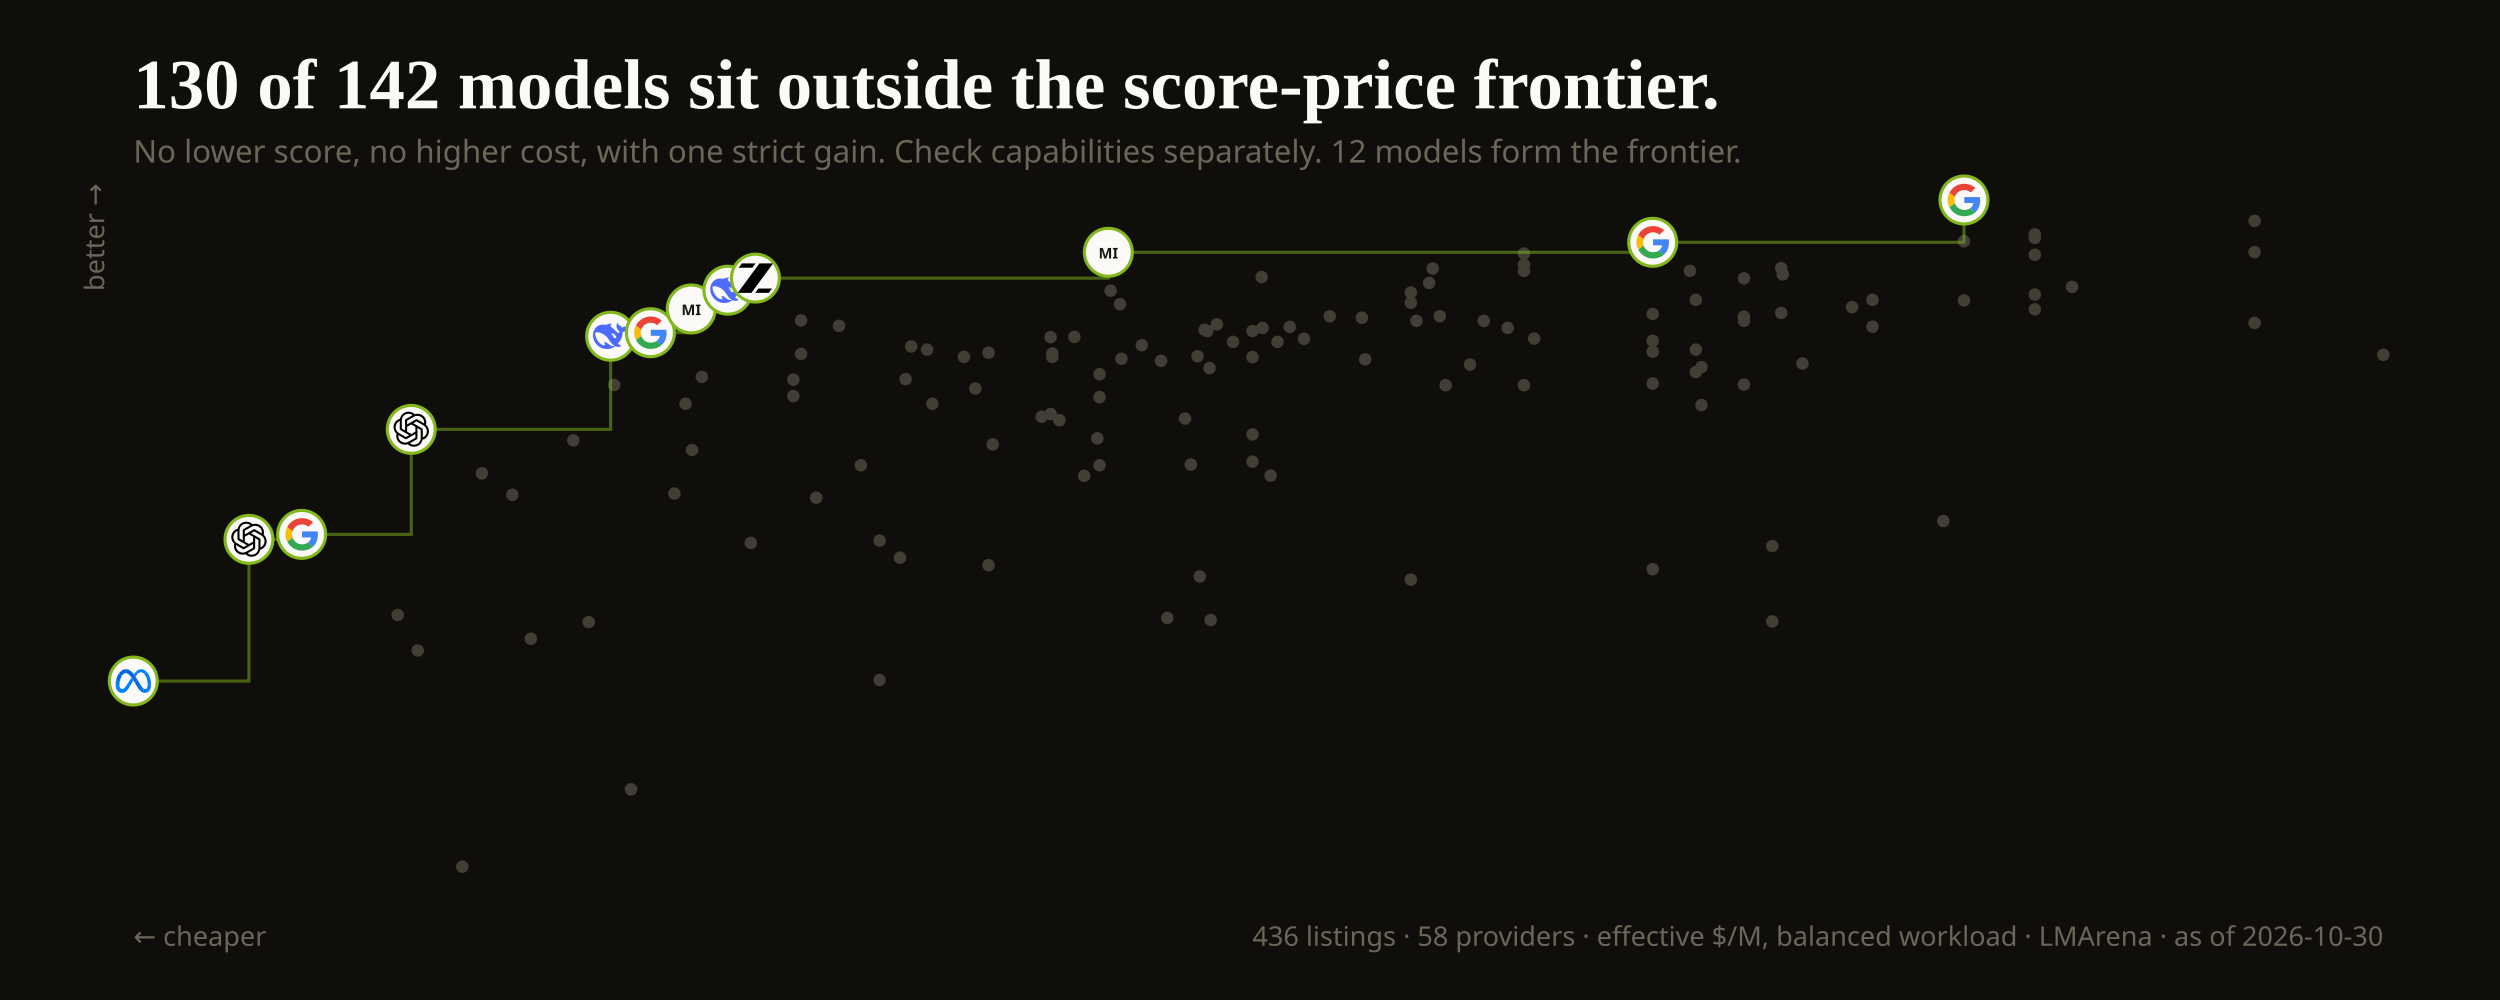
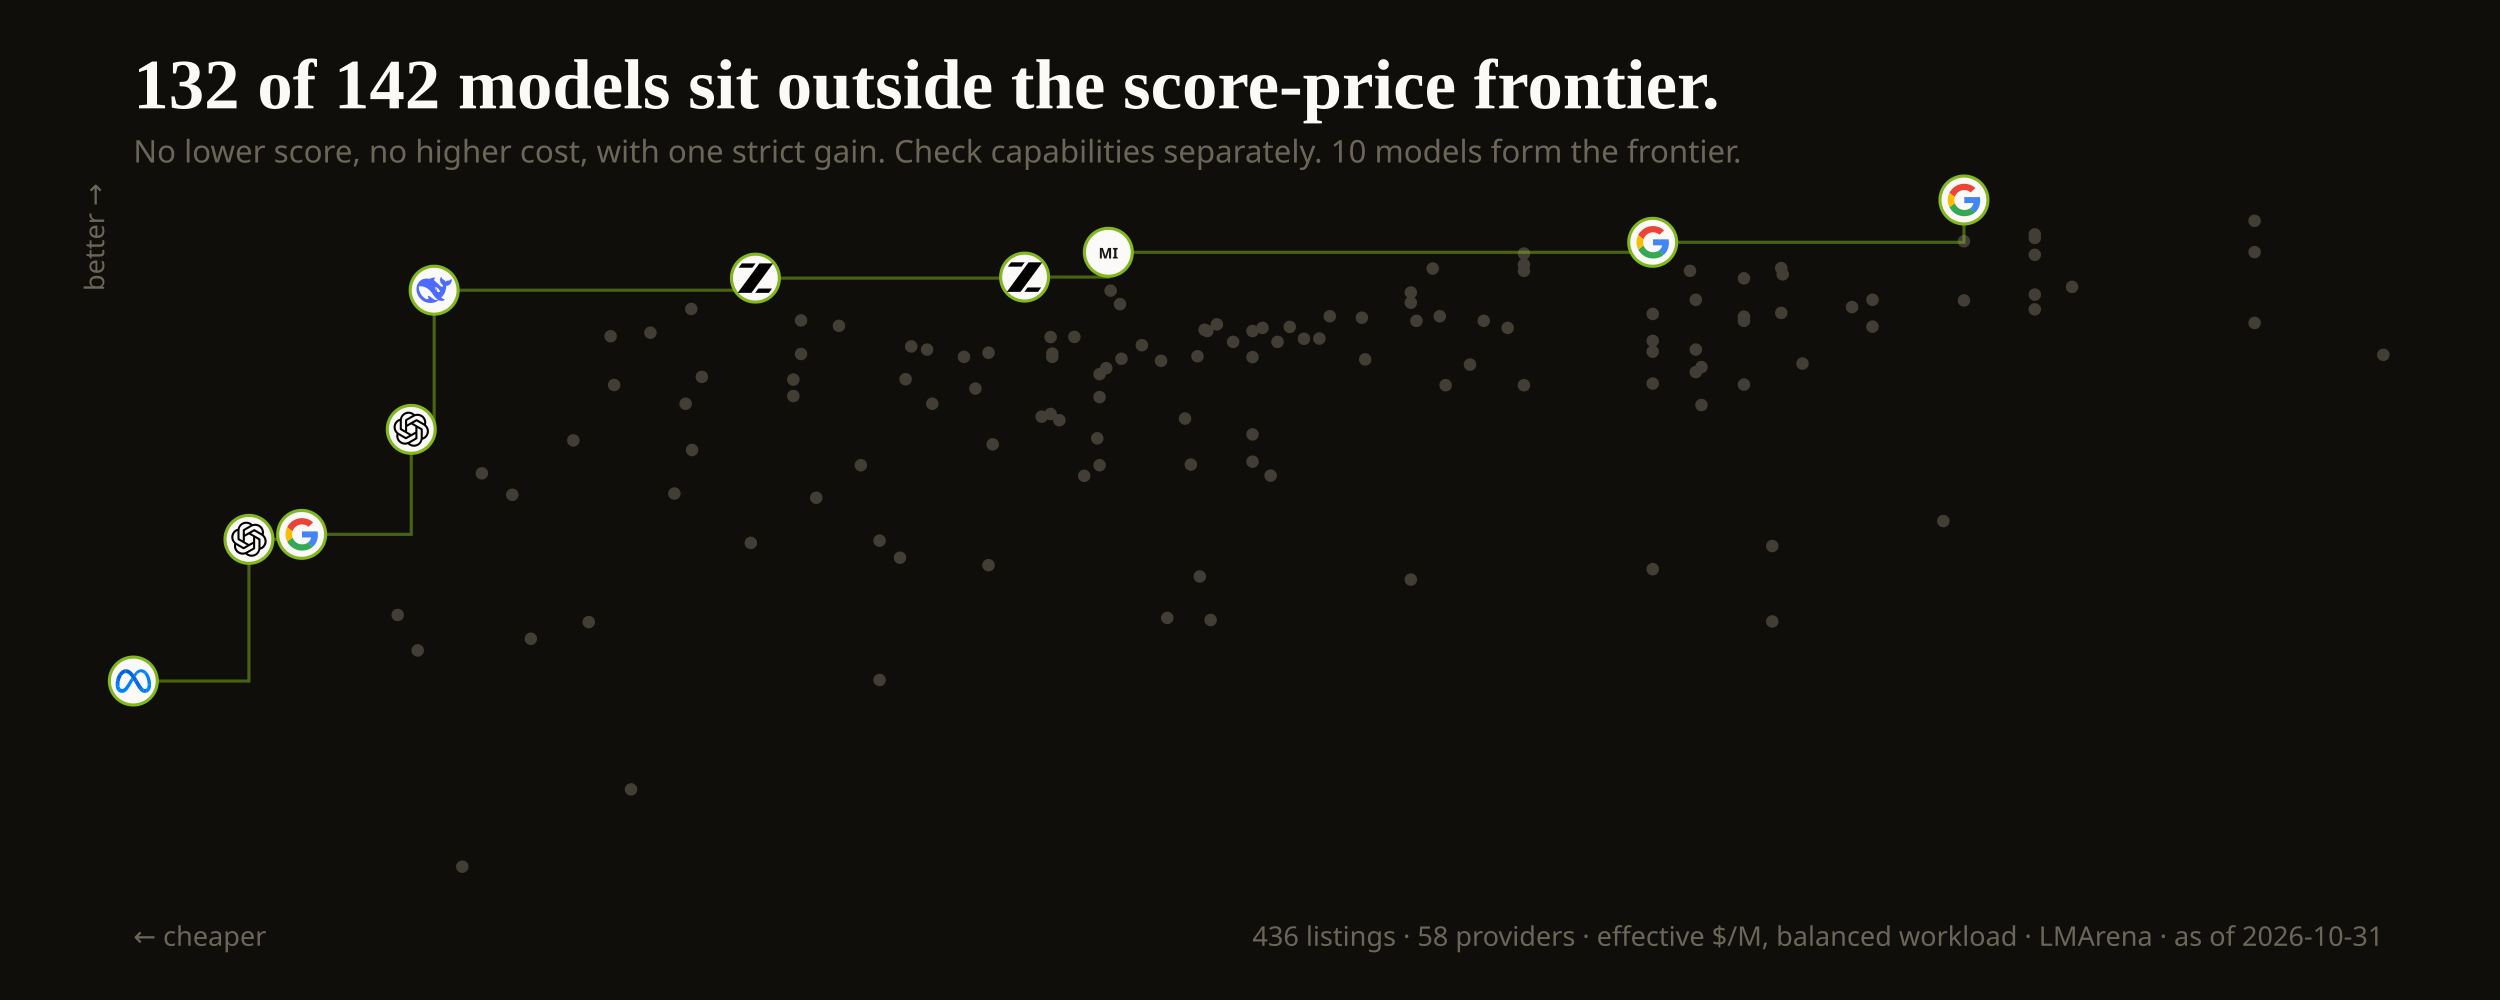
- <svg xmlns="http://www.w3.org/2000/svg" viewBox="0 0 1200 480" width="1200" height="480" role="img" aria-label="130 of 142 rated, priced models are off the score-price frontier. 12 are on it. Capability requirements are separate.">
+ <svg xmlns="http://www.w3.org/2000/svg" viewBox="0 0 1200 480" width="1200" height="480" role="img" aria-label="132 of 142 rated, priced models are off the score-price frontier. 10 are on it. Capability requirements are separate.">
  <rect width="1200" height="480" fill="#0F0E0B" />
-   <text x="64" y="52" fill="#FBFAF8" font-family="Georgia, 'Times New Roman', serif" font-size="34" font-weight="600">130 of 142 models sit outside the score-price frontier.</text>
-   <text x="64" y="78" fill="#6C6659" font-family="system-ui, sans-serif" font-size="15">No lower score, no higher cost, with one strict gain. Check capabilities separately. 12 models form the frontier.</text>
-   <path d="M548.1 165.7m-3 0a3 3 0 1 0 6 0a3 3 0 1 0 -6 0M942.7 115.8m-3 0a3 3 0 1 0 6 0a3 3 0 1 0 -6 0M679.9 154.0m-3 0a3 3 0 1 0 6 0a3 3 0 1 0 -6 0M380.8 182.2m-3 0a3 3 0 1 0 6 0a3 3 0 1 0 -6 0M736.4 162.5m-3 0a3 3 0 1 0 6 0a3 3 0 1 0 -6 0M837.1 152.0m-3 0a3 3 0 1 0 6 0a3 3 0 1 0 -6 0M837.1 133.6m-3 0a3 3 0 1 0 6 0a3 3 0 1 0 -6 0M380.8 190.1m-3 0a3 3 0 1 0 6 0a3 3 0 1 0 -6 0M837.1 184.6m-3 0a3 3 0 1 0 6 0a3 3 0 1 0 -6 0M942.7 104.6m-3 0a3 3 0 1 0 6 0a3 3 0 1 0 -6 0M793.3 184.1m-3 0a3 3 0 1 0 6 0a3 3 0 1 0 -6 0M1082.2 155.0m-3 0a3 3 0 1 0 6 0a3 3 0 1 0 -6 0M731.5 121.7m-3 0a3 3 0 1 0 6 0a3 3 0 1 0 -6 0M1082.2 106.0m-3 0a3 3 0 1 0 6 0a3 3 0 1 0 -6 0M245.9 237.5m-3 0a3 3 0 1 0 6 0a3 3 0 1 0 -6 0M605.6 133.0m-3 0a3 3 0 1 0 6 0a3 3 0 1 0 -6 0M619.1 156.9m-3 0a3 3 0 1 0 6 0a3 3 0 1 0 -6 0M793.3 122.7m-3 0a3 3 0 1 0 6 0a3 3 0 1 0 -6 0M793.3 163.6m-3 0a3 3 0 1 0 6 0a3 3 0 1 0 -6 0M527.8 190.6m-3 0a3 3 0 1 0 6 0a3 3 0 1 0 -6 0M731.5 127.0m-3 0a3 3 0 1 0 6 0a3 3 0 1 0 -6 0M557.3 173.2m-3 0a3 3 0 1 0 6 0a3 3 0 1 0 -6 0M976.7 112.5m-3 0a3 3 0 1 0 6 0a3 3 0 1 0 -6 0M687.7 128.9m-3 0a3 3 0 1 0 6 0a3 3 0 1 0 -6 0M601.2 158.9m-3 0a3 3 0 1 0 6 0a3 3 0 1 0 -6 0M712.2 154.0m-3 0a3 3 0 1 0 6 0a3 3 0 1 0 -6 0M855.7 131.7m-3 0a3 3 0 1 0 6 0a3 3 0 1 0 -6 0M731.5 130.0m-3 0a3 3 0 1 0 6 0a3 3 0 1 0 -6 0M504.3 161.8m-3 0a3 3 0 1 0 6 0a3 3 0 1 0 -6 0M855.0 150.2m-3 0a3 3 0 1 0 6 0a3 3 0 1 0 -6 0M942.7 144.2m-3 0a3 3 0 1 0 6 0a3 3 0 1 0 -6 0M793.3 150.7m-3 0a3 3 0 1 0 6 0a3 3 0 1 0 -6 0M402.7 156.4m-3 0a3 3 0 1 0 6 0a3 3 0 1 0 -6 0M837.1 154.0m-3 0a3 3 0 1 0 6 0a3 3 0 1 0 -6 0M686.0 135.8m-3 0a3 3 0 1 0 6 0a3 3 0 1 0 -6 0M1082.2 121.0m-3 0a3 3 0 1 0 6 0a3 3 0 1 0 -6 0M537.6 146.0m-3 0a3 3 0 1 0 6 0a3 3 0 1 0 -6 0M515.7 161.7m-3 0a3 3 0 1 0 6 0a3 3 0 1 0 -6 0M976.7 141.4m-3 0a3 3 0 1 0 6 0a3 3 0 1 0 -6 0M811.2 130.0m-3 0a3 3 0 1 0 6 0a3 3 0 1 0 -6 0M693.9 184.9m-3 0a3 3 0 1 0 6 0a3 3 0 1 0 -6 0M793.3 168.8m-3 0a3 3 0 1 0 6 0a3 3 0 1 0 -6 0M994.6 137.7m-3 0a3 3 0 1 0 6 0a3 3 0 1 0 -6 0M691.1 151.8m-3 0a3 3 0 1 0 6 0a3 3 0 1 0 -6 0M434.7 182.0m-3 0a3 3 0 1 0 6 0a3 3 0 1 0 -6 0M533.1 139.5m-3 0a3 3 0 1 0 6 0a3 3 0 1 0 -6 0M591.9 164.1m-3 0a3 3 0 1 0 6 0a3 3 0 1 0 -6 0M677.2 145.3m-3 0a3 3 0 1 0 6 0a3 3 0 1 0 -6 0M976.7 122.3m-3 0a3 3 0 1 0 6 0a3 3 0 1 0 -6 0M677.2 140.4m-3 0a3 3 0 1 0 6 0a3 3 0 1 0 -6 0M384.5 153.8m-3 0a3 3 0 1 0 6 0a3 3 0 1 0 -6 0M578.2 158.3m-3 0a3 3 0 1 0 6 0a3 3 0 1 0 -6 0M723.7 157.4m-3 0a3 3 0 1 0 6 0a3 3 0 1 0 -6 0M527.8 179.6m-3 0a3 3 0 1 0 6 0a3 3 0 1 0 -6 0M508.5 201.7m-3 0a3 3 0 1 0 6 0a3 3 0 1 0 -6 0M705.6 175.0m-3 0a3 3 0 1 0 6 0a3 3 0 1 0 -6 0M889.0 147.4m-3 0a3 3 0 1 0 6 0a3 3 0 1 0 -6 0M476.5 213.3m-3 0a3 3 0 1 0 6 0a3 3 0 1 0 -6 0M538.3 172.2m-3 0a3 3 0 1 0 6 0a3 3 0 1 0 -6 0M468.2 186.5m-3 0a3 3 0 1 0 6 0a3 3 0 1 0 -6 0M580.6 176.7m-3 0a3 3 0 1 0 6 0a3 3 0 1 0 -6 0M574.8 171.0m-3 0a3 3 0 1 0 6 0a3 3 0 1 0 -6 0M294.8 184.8m-3 0a3 3 0 1 0 6 0a3 3 0 1 0 -6 0M855.0 128.7m-3 0a3 3 0 1 0 6 0a3 3 0 1 0 -6 0M898.8 143.9m-3 0a3 3 0 1 0 6 0a3 3 0 1 0 -6 0M606.0 157.4m-3 0a3 3 0 1 0 6 0a3 3 0 1 0 -6 0M526.7 210.4m-3 0a3 3 0 1 0 6 0a3 3 0 1 0 -6 0M638.3 151.8m-3 0a3 3 0 1 0 6 0a3 3 0 1 0 -6 0M976.7 114.2m-3 0a3 3 0 1 0 6 0a3 3 0 1 0 -6 0M336.9 180.9m-3 0a3 3 0 1 0 6 0a3 3 0 1 0 -6 0M653.7 152.5m-3 0a3 3 0 1 0 6 0a3 3 0 1 0 -6 0M332.2 216.0m-3 0a3 3 0 1 0 6 0a3 3 0 1 0 -6 0M579.5 158.9m-3 0a3 3 0 1 0 6 0a3 3 0 1 0 -6 0M865.2 174.5m-3 0a3 3 0 1 0 6 0a3 3 0 1 0 -6 0M504.3 198.7m-3 0a3 3 0 1 0 6 0a3 3 0 1 0 -6 0M601.2 208.5m-3 0a3 3 0 1 0 6 0a3 3 0 1 0 -6 0M437.4 166.3m-3 0a3 3 0 1 0 6 0a3 3 0 1 0 -6 0M976.7 148.5m-3 0a3 3 0 1 0 6 0a3 3 0 1 0 -6 0M814.0 167.8m-3 0a3 3 0 1 0 6 0a3 3 0 1 0 -6 0M527.8 223.3m-3 0a3 3 0 1 0 6 0a3 3 0 1 0 -6 0M731.5 184.9m-3 0a3 3 0 1 0 6 0a3 3 0 1 0 -6 0M584.1 155.7m-3 0a3 3 0 1 0 6 0a3 3 0 1 0 -6 0M898.8 156.8m-3 0a3 3 0 1 0 6 0a3 3 0 1 0 -6 0M445.0 167.8m-3 0a3 3 0 1 0 6 0a3 3 0 1 0 -6 0M474.5 169.3m-3 0a3 3 0 1 0 6 0a3 3 0 1 0 -6 0M505.1 171.3m-3 0a3 3 0 1 0 6 0a3 3 0 1 0 -6 0M462.7 171.3m-3 0a3 3 0 1 0 6 0a3 3 0 1 0 -6 0M505.1 169.7m-3 0a3 3 0 1 0 6 0a3 3 0 1 0 -6 0M609.9 228.3m-3 0a3 3 0 1 0 6 0a3 3 0 1 0 -6 0M814.0 178.6m-3 0a3 3 0 1 0 6 0a3 3 0 1 0 -6 0M568.8 200.9m-3 0a3 3 0 1 0 6 0a3 3 0 1 0 -6 0M323.7 236.9m-3 0a3 3 0 1 0 6 0a3 3 0 1 0 -6 0M1144.0 170.3m-3 0a3 3 0 1 0 6 0a3 3 0 1 0 -6 0M329.1 193.8m-3 0a3 3 0 1 0 6 0a3 3 0 1 0 -6 0M625.9 162.6m-3 0a3 3 0 1 0 6 0a3 3 0 1 0 -6 0M447.5 193.8m-3 0a3 3 0 1 0 6 0a3 3 0 1 0 -6 0M655.3 172.5m-3 0a3 3 0 1 0 6 0a3 3 0 1 0 -6 0M384.5 169.9m-3 0a3 3 0 1 0 6 0a3 3 0 1 0 -6 0M601.2 221.6m-3 0a3 3 0 1 0 6 0a3 3 0 1 0 -6 0M601.2 171.4m-3 0a3 3 0 1 0 6 0a3 3 0 1 0 -6 0M814.0 143.9m-3 0a3 3 0 1 0 6 0a3 3 0 1 0 -6 0M613.2 164.1m-3 0a3 3 0 1 0 6 0a3 3 0 1 0 -6 0M391.8 238.9m-3 0a3 3 0 1 0 6 0a3 3 0 1 0 -6 0M413.2 223.3m-3 0a3 3 0 1 0 6 0a3 3 0 1 0 -6 0M816.7 176.2m-3 0a3 3 0 1 0 6 0a3 3 0 1 0 -6 0M816.7 194.4m-3 0a3 3 0 1 0 6 0a3 3 0 1 0 -6 0M571.6 223.0m-3 0a3 3 0 1 0 6 0a3 3 0 1 0 -6 0M360.4 260.6m-3 0a3 3 0 1 0 6 0a3 3 0 1 0 -6 0M500.0 200.0m-3 0a3 3 0 1 0 6 0a3 3 0 1 0 -6 0M231.3 227.2m-3 0a3 3 0 1 0 6 0a3 3 0 1 0 -6 0M275.2 211.4m-3 0a3 3 0 1 0 6 0a3 3 0 1 0 -6 0M190.9 295.2m-3 0a3 3 0 1 0 6 0a3 3 0 1 0 -6 0M254.8 306.6m-3 0a3 3 0 1 0 6 0a3 3 0 1 0 -6 0M520.4 228.4m-3 0a3 3 0 1 0 6 0a3 3 0 1 0 -6 0M432.0 267.7m-3 0a3 3 0 1 0 6 0a3 3 0 1 0 -6 0M282.6 298.6m-3 0a3 3 0 1 0 6 0a3 3 0 1 0 -6 0M200.5 312.2m-3 0a3 3 0 1 0 6 0a3 3 0 1 0 -6 0M677.2 278.2m-3 0a3 3 0 1 0 6 0a3 3 0 1 0 -6 0M793.3 273.2m-3 0a3 3 0 1 0 6 0a3 3 0 1 0 -6 0M581.1 297.6m-3 0a3 3 0 1 0 6 0a3 3 0 1 0 -6 0M221.9 416.0m-3 0a3 3 0 1 0 6 0a3 3 0 1 0 -6 0M302.9 378.9m-3 0a3 3 0 1 0 6 0a3 3 0 1 0 -6 0M474.5 271.3m-3 0a3 3 0 1 0 6 0a3 3 0 1 0 -6 0M422.2 326.4m-3 0a3 3 0 1 0 6 0a3 3 0 1 0 -6 0M850.7 298.3m-3 0a3 3 0 1 0 6 0a3 3 0 1 0 -6 0M850.7 262.1m-3 0a3 3 0 1 0 6 0a3 3 0 1 0 -6 0M575.9 276.7m-3 0a3 3 0 1 0 6 0a3 3 0 1 0 -6 0M422.2 259.5m-3 0a3 3 0 1 0 6 0a3 3 0 1 0 -6 0M560.3 296.6m-3 0a3 3 0 1 0 6 0a3 3 0 1 0 -6 0M932.8 250.1m-3 0a3 3 0 1 0 6 0a3 3 0 1 0 -6 0" fill="#6C6659" fill-opacity="0.55" />
-   <path d="M64.0 326.9L119.5 326.9L119.5 258.9L144.8 258.9L144.8 256.5L197.4 256.5L197.4 206.1L293.1 206.1L293.1 161.4L312.2 161.4L312.2 159.7L331.8 159.7L331.8 148.3L349.4 148.3L349.4 139.3L362.6 139.3L362.6 133.5L532.0 133.5L532.0 121.1L793.3 121.1L793.3 116.3L942.7 116.3L942.7 96.0" fill="none" stroke="#83B81D" stroke-width="1.5" stroke-opacity="0.5" />
+   <text x="64" y="52" fill="#FBFAF8" font-family="Georgia, 'Times New Roman', serif" font-size="34" font-weight="600">132 of 142 models sit outside the score-price frontier.</text>
+   <text x="64" y="78" fill="#6C6659" font-family="system-ui, sans-serif" font-size="15">No lower score, no higher cost, with one strict gain. Check capabilities separately. 10 models form the frontier.</text>
+   <path d="M548.1 165.7m-3 0a3 3 0 1 0 6 0a3 3 0 1 0 -6 0M942.7 115.8m-3 0a3 3 0 1 0 6 0a3 3 0 1 0 -6 0M679.9 154.0m-3 0a3 3 0 1 0 6 0a3 3 0 1 0 -6 0M380.8 182.2m-3 0a3 3 0 1 0 6 0a3 3 0 1 0 -6 0M633.3 162.5m-3 0a3 3 0 1 0 6 0a3 3 0 1 0 -6 0M837.1 152.0m-3 0a3 3 0 1 0 6 0a3 3 0 1 0 -6 0M837.1 133.6m-3 0a3 3 0 1 0 6 0a3 3 0 1 0 -6 0M380.8 190.1m-3 0a3 3 0 1 0 6 0a3 3 0 1 0 -6 0M837.1 184.6m-3 0a3 3 0 1 0 6 0a3 3 0 1 0 -6 0M942.7 104.6m-3 0a3 3 0 1 0 6 0a3 3 0 1 0 -6 0M331.8 148.3m-3 0a3 3 0 1 0 6 0a3 3 0 1 0 -6 0M793.3 184.1m-3 0a3 3 0 1 0 6 0a3 3 0 1 0 -6 0M1082.2 155.0m-3 0a3 3 0 1 0 6 0a3 3 0 1 0 -6 0M731.5 121.7m-3 0a3 3 0 1 0 6 0a3 3 0 1 0 -6 0M1082.2 106.0m-3 0a3 3 0 1 0 6 0a3 3 0 1 0 -6 0M245.9 237.5m-3 0a3 3 0 1 0 6 0a3 3 0 1 0 -6 0M619.1 156.9m-3 0a3 3 0 1 0 6 0a3 3 0 1 0 -6 0M793.3 122.7m-3 0a3 3 0 1 0 6 0a3 3 0 1 0 -6 0M793.3 163.6m-3 0a3 3 0 1 0 6 0a3 3 0 1 0 -6 0M527.8 190.6m-3 0a3 3 0 1 0 6 0a3 3 0 1 0 -6 0M731.5 127.0m-3 0a3 3 0 1 0 6 0a3 3 0 1 0 -6 0M557.3 173.2m-3 0a3 3 0 1 0 6 0a3 3 0 1 0 -6 0M976.7 112.5m-3 0a3 3 0 1 0 6 0a3 3 0 1 0 -6 0M687.7 128.9m-3 0a3 3 0 1 0 6 0a3 3 0 1 0 -6 0M601.2 158.9m-3 0a3 3 0 1 0 6 0a3 3 0 1 0 -6 0M712.2 154.0m-3 0a3 3 0 1 0 6 0a3 3 0 1 0 -6 0M855.7 131.7m-3 0a3 3 0 1 0 6 0a3 3 0 1 0 -6 0M731.5 130.0m-3 0a3 3 0 1 0 6 0a3 3 0 1 0 -6 0M504.3 161.8m-3 0a3 3 0 1 0 6 0a3 3 0 1 0 -6 0M855.0 150.2m-3 0a3 3 0 1 0 6 0a3 3 0 1 0 -6 0M942.7 144.2m-3 0a3 3 0 1 0 6 0a3 3 0 1 0 -6 0M793.3 150.7m-3 0a3 3 0 1 0 6 0a3 3 0 1 0 -6 0M402.7 156.4m-3 0a3 3 0 1 0 6 0a3 3 0 1 0 -6 0M837.1 154.0m-3 0a3 3 0 1 0 6 0a3 3 0 1 0 -6 0M491.8 135.8m-3 0a3 3 0 1 0 6 0a3 3 0 1 0 -6 0M1082.2 121.0m-3 0a3 3 0 1 0 6 0a3 3 0 1 0 -6 0M537.6 146.0m-3 0a3 3 0 1 0 6 0a3 3 0 1 0 -6 0M515.7 161.7m-3 0a3 3 0 1 0 6 0a3 3 0 1 0 -6 0M976.7 141.4m-3 0a3 3 0 1 0 6 0a3 3 0 1 0 -6 0M811.2 130.0m-3 0a3 3 0 1 0 6 0a3 3 0 1 0 -6 0M693.9 184.9m-3 0a3 3 0 1 0 6 0a3 3 0 1 0 -6 0M793.3 168.8m-3 0a3 3 0 1 0 6 0a3 3 0 1 0 -6 0M994.6 137.7m-3 0a3 3 0 1 0 6 0a3 3 0 1 0 -6 0M691.1 151.8m-3 0a3 3 0 1 0 6 0a3 3 0 1 0 -6 0M293.1 161.4m-3 0a3 3 0 1 0 6 0a3 3 0 1 0 -6 0M434.7 182.0m-3 0a3 3 0 1 0 6 0a3 3 0 1 0 -6 0M533.1 139.5m-3 0a3 3 0 1 0 6 0a3 3 0 1 0 -6 0M591.9 164.1m-3 0a3 3 0 1 0 6 0a3 3 0 1 0 -6 0M677.2 145.3m-3 0a3 3 0 1 0 6 0a3 3 0 1 0 -6 0M976.7 122.3m-3 0a3 3 0 1 0 6 0a3 3 0 1 0 -6 0M677.2 140.4m-3 0a3 3 0 1 0 6 0a3 3 0 1 0 -6 0M312.2 159.7m-3 0a3 3 0 1 0 6 0a3 3 0 1 0 -6 0M384.5 153.8m-3 0a3 3 0 1 0 6 0a3 3 0 1 0 -6 0M578.2 158.3m-3 0a3 3 0 1 0 6 0a3 3 0 1 0 -6 0M723.7 157.4m-3 0a3 3 0 1 0 6 0a3 3 0 1 0 -6 0M527.8 179.6m-3 0a3 3 0 1 0 6 0a3 3 0 1 0 -6 0M508.5 201.7m-3 0a3 3 0 1 0 6 0a3 3 0 1 0 -6 0M705.6 175.0m-3 0a3 3 0 1 0 6 0a3 3 0 1 0 -6 0M889.0 147.4m-3 0a3 3 0 1 0 6 0a3 3 0 1 0 -6 0M476.5 213.3m-3 0a3 3 0 1 0 6 0a3 3 0 1 0 -6 0M538.3 172.2m-3 0a3 3 0 1 0 6 0a3 3 0 1 0 -6 0M468.2 186.5m-3 0a3 3 0 1 0 6 0a3 3 0 1 0 -6 0M531.0 176.7m-3 0a3 3 0 1 0 6 0a3 3 0 1 0 -6 0M574.8 171.0m-3 0a3 3 0 1 0 6 0a3 3 0 1 0 -6 0M294.8 184.8m-3 0a3 3 0 1 0 6 0a3 3 0 1 0 -6 0M855.0 128.7m-3 0a3 3 0 1 0 6 0a3 3 0 1 0 -6 0M898.8 143.9m-3 0a3 3 0 1 0 6 0a3 3 0 1 0 -6 0M606.0 157.4m-3 0a3 3 0 1 0 6 0a3 3 0 1 0 -6 0M526.7 210.4m-3 0a3 3 0 1 0 6 0a3 3 0 1 0 -6 0M638.3 151.8m-3 0a3 3 0 1 0 6 0a3 3 0 1 0 -6 0M976.7 114.2m-3 0a3 3 0 1 0 6 0a3 3 0 1 0 -6 0M336.9 180.9m-3 0a3 3 0 1 0 6 0a3 3 0 1 0 -6 0M653.7 152.5m-3 0a3 3 0 1 0 6 0a3 3 0 1 0 -6 0M332.2 216.0m-3 0a3 3 0 1 0 6 0a3 3 0 1 0 -6 0M579.5 158.9m-3 0a3 3 0 1 0 6 0a3 3 0 1 0 -6 0M865.2 174.5m-3 0a3 3 0 1 0 6 0a3 3 0 1 0 -6 0M504.3 198.7m-3 0a3 3 0 1 0 6 0a3 3 0 1 0 -6 0M601.2 208.5m-3 0a3 3 0 1 0 6 0a3 3 0 1 0 -6 0M437.4 166.3m-3 0a3 3 0 1 0 6 0a3 3 0 1 0 -6 0M976.7 148.5m-3 0a3 3 0 1 0 6 0a3 3 0 1 0 -6 0M814.0 167.8m-3 0a3 3 0 1 0 6 0a3 3 0 1 0 -6 0M527.8 223.3m-3 0a3 3 0 1 0 6 0a3 3 0 1 0 -6 0M731.5 184.9m-3 0a3 3 0 1 0 6 0a3 3 0 1 0 -6 0M584.1 155.7m-3 0a3 3 0 1 0 6 0a3 3 0 1 0 -6 0M898.8 156.8m-3 0a3 3 0 1 0 6 0a3 3 0 1 0 -6 0M445.0 167.8m-3 0a3 3 0 1 0 6 0a3 3 0 1 0 -6 0M474.5 169.3m-3 0a3 3 0 1 0 6 0a3 3 0 1 0 -6 0M505.1 171.3m-3 0a3 3 0 1 0 6 0a3 3 0 1 0 -6 0M462.7 171.3m-3 0a3 3 0 1 0 6 0a3 3 0 1 0 -6 0M505.1 169.7m-3 0a3 3 0 1 0 6 0a3 3 0 1 0 -6 0M609.9 228.3m-3 0a3 3 0 1 0 6 0a3 3 0 1 0 -6 0M814.0 178.6m-3 0a3 3 0 1 0 6 0a3 3 0 1 0 -6 0M568.8 200.9m-3 0a3 3 0 1 0 6 0a3 3 0 1 0 -6 0M323.7 236.9m-3 0a3 3 0 1 0 6 0a3 3 0 1 0 -6 0M1144.0 170.3m-3 0a3 3 0 1 0 6 0a3 3 0 1 0 -6 0M329.1 193.8m-3 0a3 3 0 1 0 6 0a3 3 0 1 0 -6 0M625.9 162.6m-3 0a3 3 0 1 0 6 0a3 3 0 1 0 -6 0M447.5 193.8m-3 0a3 3 0 1 0 6 0a3 3 0 1 0 -6 0M655.3 172.5m-3 0a3 3 0 1 0 6 0a3 3 0 1 0 -6 0M384.5 169.9m-3 0a3 3 0 1 0 6 0a3 3 0 1 0 -6 0M601.2 221.6m-3 0a3 3 0 1 0 6 0a3 3 0 1 0 -6 0M601.2 171.4m-3 0a3 3 0 1 0 6 0a3 3 0 1 0 -6 0M814.0 143.9m-3 0a3 3 0 1 0 6 0a3 3 0 1 0 -6 0M613.2 164.1m-3 0a3 3 0 1 0 6 0a3 3 0 1 0 -6 0M391.8 238.9m-3 0a3 3 0 1 0 6 0a3 3 0 1 0 -6 0M413.2 223.3m-3 0a3 3 0 1 0 6 0a3 3 0 1 0 -6 0M816.7 176.2m-3 0a3 3 0 1 0 6 0a3 3 0 1 0 -6 0M816.7 194.4m-3 0a3 3 0 1 0 6 0a3 3 0 1 0 -6 0M571.6 223.0m-3 0a3 3 0 1 0 6 0a3 3 0 1 0 -6 0M360.4 260.6m-3 0a3 3 0 1 0 6 0a3 3 0 1 0 -6 0M500.0 200.0m-3 0a3 3 0 1 0 6 0a3 3 0 1 0 -6 0M231.3 227.2m-3 0a3 3 0 1 0 6 0a3 3 0 1 0 -6 0M275.2 211.4m-3 0a3 3 0 1 0 6 0a3 3 0 1 0 -6 0M190.9 295.2m-3 0a3 3 0 1 0 6 0a3 3 0 1 0 -6 0M254.8 306.6m-3 0a3 3 0 1 0 6 0a3 3 0 1 0 -6 0M520.4 228.4m-3 0a3 3 0 1 0 6 0a3 3 0 1 0 -6 0M432.0 267.7m-3 0a3 3 0 1 0 6 0a3 3 0 1 0 -6 0M282.6 298.6m-3 0a3 3 0 1 0 6 0a3 3 0 1 0 -6 0M200.5 312.2m-3 0a3 3 0 1 0 6 0a3 3 0 1 0 -6 0M677.2 278.2m-3 0a3 3 0 1 0 6 0a3 3 0 1 0 -6 0M793.3 273.2m-3 0a3 3 0 1 0 6 0a3 3 0 1 0 -6 0M581.1 297.6m-3 0a3 3 0 1 0 6 0a3 3 0 1 0 -6 0M221.9 416.0m-3 0a3 3 0 1 0 6 0a3 3 0 1 0 -6 0M302.9 378.9m-3 0a3 3 0 1 0 6 0a3 3 0 1 0 -6 0M474.5 271.3m-3 0a3 3 0 1 0 6 0a3 3 0 1 0 -6 0M422.2 326.4m-3 0a3 3 0 1 0 6 0a3 3 0 1 0 -6 0M850.7 298.3m-3 0a3 3 0 1 0 6 0a3 3 0 1 0 -6 0M850.7 262.1m-3 0a3 3 0 1 0 6 0a3 3 0 1 0 -6 0M575.9 276.7m-3 0a3 3 0 1 0 6 0a3 3 0 1 0 -6 0M422.2 259.5m-3 0a3 3 0 1 0 6 0a3 3 0 1 0 -6 0M560.3 296.6m-3 0a3 3 0 1 0 6 0a3 3 0 1 0 -6 0M932.8 250.1m-3 0a3 3 0 1 0 6 0a3 3 0 1 0 -6 0" fill="#6C6659" fill-opacity="0.55" />
+   <path d="M64.0 326.9L119.5 326.9L119.5 258.9L144.8 258.9L144.8 256.5L197.4 256.5L197.4 206.1L208.4 206.1L208.4 139.3L362.6 139.3L362.6 133.5L491.8 133.5L491.8 133.0L532.0 133.0L532.0 121.1L793.3 121.1L793.3 116.3L942.7 116.3L942.7 96.0" fill="none" stroke="#83B81D" stroke-width="1.5" stroke-opacity="0.5" />
  <circle cx="64.0" cy="326.9" r="11.5" fill="#FBFAF8" />
  <circle cx="64.0" cy="326.9" r="11.5" fill="none" stroke="#83B81D" stroke-width="1.5" />
  <svg x="55.5" y="318.4" width="17" height="17" viewBox="0 0 24 24">
    <path d="M6.897 4h-.024l-.031 2.615h.022c1.715 0 3.046 1.357 5.94 6.246l.175.297.012.02 1.62-2.438-.012-.019a48.763 48.763 0 00-1.098-1.716 28.01 28.01 0 00-1.175-1.629C10.413 4.932 8.812 4 6.896 4z" fill="url(#lobe-icons-meta-0-_R_0_)" />
    <path d="M6.873 4C4.95 4.01 3.247 5.258 2.02 7.17a4.352 4.352 0 00-.01.017l2.254 1.231.011-.017c.718-1.083 1.61-1.774 2.568-1.785h.021L6.896 4h-.023z" fill="url(#lobe-icons-meta-1-_R_0_)" />
    <path d="M2.019 7.17l-.011.017C1.2 8.447.598 9.995.274 11.664l-.005.022 2.534.6.004-.022c.27-1.467.786-2.828 1.456-3.845l.011-.017L2.02 7.17z" fill="url(#lobe-icons-meta-2-_R_0_)" />
    <path d="M2.807 12.264l-2.533-.6-.005.022c-.177.918-.267 1.851-.269 2.786v.023l2.598.233v-.023a12.591 12.591 0 01.21-2.44z" fill="url(#lobe-icons-meta-3-_R_0_)" />
    <path d="M2.677 15.537a5.462 5.462 0 01-.079-.813v-.022L0 14.468v.024a8.89 8.89 0 00.146 1.652l2.535-.585a4.106 4.106 0 01-.004-.022z" fill="url(#lobe-icons-meta-4-_R_0_)" />
    <path d="M3.27 16.89c-.284-.31-.484-.756-.589-1.328l-.004-.021-2.535.585.004.021c.192 1.01.568 1.85 1.106 2.487l.014.017 2.018-1.745a2.106 2.106 0 01-.015-.016z" fill="url(#lobe-icons-meta-5-_R_0_)" />
    <path d="M10.78 9.654c-1.528 2.35-2.454 3.825-2.454 3.825-2.035 3.2-2.739 3.917-3.871 3.917a1.545 1.545 0 01-1.186-.508l-2.017 1.744.014.017C2.01 19.518 3.058 20 4.356 20c1.963 0 3.374-.928 5.884-5.33l1.766-3.13a41.283 41.283 0 00-1.227-1.886z" fill="#0082FB" />
    <path d="M13.502 5.946l-.016.016c-.4.43-.786.908-1.16 1.416.378.483.768 1.024 1.175 1.63.48-.743.928-1.345 1.367-1.807l.016-.016-1.382-1.24z" fill="url(#lobe-icons-meta-6-_R_0_)" />
    <path d="M20.918 5.713C19.853 4.633 18.583 4 17.225 4c-1.432 0-2.637.787-3.723 1.944l-.016.016 1.382 1.24.016-.017c.715-.747 1.408-1.12 2.176-1.12.826 0 1.6.39 2.27 1.075l.015.016 1.589-1.425-.016-.016z" fill="#0082FB" />
    <path d="M23.998 14.125c-.06-3.467-1.27-6.566-3.064-8.396l-.016-.016-1.588 1.424.015.016c1.35 1.392 2.277 3.98 2.361 6.971v.023h2.292v-.022z" fill="url(#lobe-icons-meta-7-_R_0_)" />
    <path d="M23.998 14.15v-.023h-2.292v.022c.004.14.006.282.006.424 0 .815-.121 1.474-.368 1.95l-.011.022 1.708 1.782.013-.02c.62-.96.946-2.293.946-3.91 0-.083 0-.165-.002-.247z" fill="url(#lobe-icons-meta-8-_R_0_)" />
    <path d="M21.344 16.52l-.011.02c-.214.402-.519.67-.917.787l.778 2.462a3.493 3.493 0 00.438-.182 3.558 3.558 0 001.366-1.218l.044-.065.012-.02-1.71-1.784z" fill="url(#lobe-icons-meta-9-_R_0_)" />
    <path d="M19.92 17.393c-.262 0-.492-.039-.718-.14l-.798 2.522c.449.153.927.222 1.46.222.492 0 .943-.073 1.352-.215l-.78-2.462c-.167.05-.341.075-.517.073z" fill="url(#lobe-icons-meta-10-_R_0_)" />
    <path d="M18.323 16.534l-.014-.017-1.836 1.914.016.017c.637.682 1.246 1.105 1.937 1.337l.797-2.52c-.291-.125-.573-.353-.9-.731z" fill="url(#lobe-icons-meta-11-_R_0_)" />
    <path d="M18.309 16.515c-.55-.642-1.232-1.712-2.303-3.44l-1.396-2.336-.011-.02-1.62 2.438.012.02.989 1.668c.959 1.61 1.74 2.774 2.493 3.585l.016.016 1.834-1.914a2.353 2.353 0 01-.014-.017z" fill="url(#lobe-icons-meta-12-_R_0_)" />
    <defs>
      <linearGradient id="lobe-icons-meta-0-_R_0_" x1="75.897%" x2="26.312%" y1="89.199%" y2="12.194%">
        <stop offset=".06%" stop-color="#0867DF" />
        <stop offset="45.39%" stop-color="#0668E1" />
        <stop offset="85.91%" stop-color="#0064E0" />
      </linearGradient>
      <linearGradient id="lobe-icons-meta-1-_R_0_" x1="21.67%" x2="97.068%" y1="75.874%" y2="23.985%">
        <stop offset="13.23%" stop-color="#0064DF" />
        <stop offset="99.88%" stop-color="#0064E0" />
      </linearGradient>
      <linearGradient id="lobe-icons-meta-2-_R_0_" x1="38.263%" x2="60.895%" y1="89.127%" y2="16.131%">
        <stop offset="1.47%" stop-color="#0072EC" />
        <stop offset="68.81%" stop-color="#0064DF" />
      </linearGradient>
      <linearGradient id="lobe-icons-meta-3-_R_0_" x1="47.032%" x2="52.15%" y1="90.19%" y2="15.745%">
        <stop offset="7.31%" stop-color="#007CF6" />
        <stop offset="99.43%" stop-color="#0072EC" />
      </linearGradient>
      <linearGradient id="lobe-icons-meta-4-_R_0_" x1="52.155%" x2="47.591%" y1="58.301%" y2="37.004%">
        <stop offset="7.31%" stop-color="#007FF9" />
        <stop offset="100%" stop-color="#007CF6" />
      </linearGradient>
      <linearGradient id="lobe-icons-meta-5-_R_0_" x1="37.689%" x2="61.961%" y1="12.502%" y2="63.624%">
        <stop offset="7.31%" stop-color="#007FF9" />
        <stop offset="100%" stop-color="#0082FB" />
      </linearGradient>
      <linearGradient id="lobe-icons-meta-6-_R_0_" x1="34.808%" x2="62.313%" y1="68.859%" y2="23.174%">
        <stop offset="27.99%" stop-color="#007FF8" />
        <stop offset="91.41%" stop-color="#0082FB" />
      </linearGradient>
      <linearGradient id="lobe-icons-meta-7-_R_0_" x1="43.762%" x2="57.602%" y1="6.235%" y2="98.514%">
        <stop offset="0%" stop-color="#0082FB" />
        <stop offset="99.95%" stop-color="#0081FA" />
      </linearGradient>
      <linearGradient id="lobe-icons-meta-8-_R_0_" x1="60.055%" x2="39.88%" y1="4.661%" y2="69.077%">
        <stop offset="6.19%" stop-color="#0081FA" />
        <stop offset="100%" stop-color="#0080F9" />
      </linearGradient>
      <linearGradient id="lobe-icons-meta-9-_R_0_" x1="30.282%" x2="61.081%" y1="59.32%" y2="33.244%">
        <stop offset="0%" stop-color="#027AF3" />
        <stop offset="100%" stop-color="#0080F9" />
      </linearGradient>
      <linearGradient id="lobe-icons-meta-10-_R_0_" x1="20.433%" x2="82.112%" y1="50.001%" y2="50.001%">
        <stop offset="0%" stop-color="#0377EF" />
        <stop offset="99.94%" stop-color="#0279F1" />
      </linearGradient>
      <linearGradient id="lobe-icons-meta-11-_R_0_" x1="40.303%" x2="72.394%" y1="35.298%" y2="57.811%">
        <stop offset=".19%" stop-color="#0471E9" />
        <stop offset="100%" stop-color="#0377EF" />
      </linearGradient>
      <linearGradient id="lobe-icons-meta-12-_R_0_" x1="32.254%" x2="68.003%" y1="19.719%" y2="84.908%">
        <stop offset="27.65%" stop-color="#0867DF" />
        <stop offset="100%" stop-color="#0471E9" />
      </linearGradient>
    </defs>
  </svg>
  <circle cx="119.5" cy="258.9" r="11.5" fill="#FBFAF8" />
  <circle cx="119.5" cy="258.9" r="11.5" fill="none" stroke="#83B81D" stroke-width="1.5" />
  <svg x="111.0" y="250.4" width="17" height="17" viewBox="0 0 24 24">
    <path d="M9.205 8.658v-2.26c0-.19.072-.333.238-.428l4.543-2.616c.619-.357 1.356-.523 2.117-.523 2.854 0 4.662 2.212 4.662 4.566 0 .167 0 .357-.024.547l-4.71-2.759a.797.797 0 00-.856 0l-5.97 3.473zm10.609 8.8V12.06c0-.333-.143-.57-.429-.737l-5.97-3.473 1.95-1.118a.433.433 0 01.476 0l4.543 2.617c1.309.76 2.189 2.378 2.189 3.948 0 1.808-1.07 3.473-2.76 4.163zM7.802 12.703l-1.95-1.142c-.167-.095-.239-.238-.239-.428V5.899c0-2.545 1.95-4.472 4.591-4.472 1 0 1.927.333 2.712.928L8.23 5.067c-.285.166-.428.404-.428.737v6.898zM12 15.128l-2.795-1.57v-3.33L12 8.658l2.795 1.57v3.33L12 15.128zm1.796 7.23c-1 0-1.927-.332-2.712-.927l4.686-2.712c.285-.166.428-.404.428-.737v-6.898l1.974 1.142c.167.095.238.238.238.428v5.233c0 2.545-1.974 4.472-4.614 4.472zm-5.637-5.303l-4.544-2.617c-1.308-.761-2.188-2.378-2.188-3.948A4.482 4.482 0 014.21 6.327v5.423c0 .333.143.571.428.738l5.947 3.449-1.95 1.118a.432.432 0 01-.476 0zm-.262 3.9c-2.688 0-4.662-2.021-4.662-4.519 0-.19.024-.38.047-.57l4.686 2.71c.286.167.571.167.856 0l5.97-3.448v2.26c0 .19-.07.333-.237.428l-4.543 2.616c-.619.357-1.356.523-2.117.523zm5.899 2.83a5.947 5.947 0 005.827-4.756C22.287 18.339 24 15.84 24 13.296c0-1.665-.713-3.282-1.998-4.448.119-.5.19-.999.19-1.498 0-3.401-2.759-5.947-5.946-5.947-.642 0-1.26.095-1.88.31A5.962 5.962 0 0010.205 0a5.947 5.947 0 00-5.827 4.757C1.713 5.447 0 7.945 0 10.49c0 1.666.713 3.283 1.998 4.448-.119.5-.19 1-.19 1.499 0 3.401 2.759 5.946 5.946 5.946.642 0 1.26-.095 1.88-.309a5.96 5.96 0 004.162 1.713z" />
  </svg>
  <circle cx="144.8" cy="256.5" r="11.5" fill="#FBFAF8" />
  <circle cx="144.8" cy="256.5" r="11.5" fill="none" stroke="#83B81D" stroke-width="1.5" />
  <svg x="136.3" y="248.0" width="17" height="17" viewBox="0 0 24 24">
    <path d="M23 12.245c0-.905-.075-1.565-.236-2.25h-10.54v4.083h6.186c-.124 1.014-.797 2.542-2.294 3.569l-.021.136 3.332 2.53.23.022C21.779 18.417 23 15.593 23 12.245z" fill="#4285F4" />
    <path d="M12.225 23c3.03 0 5.574-.978 7.433-2.665l-3.542-2.688c-.948.648-2.22 1.1-3.891 1.1a6.745 6.745 0 01-6.386-4.572l-.132.011-3.465 2.628-.045.124C4.043 20.531 7.835 23 12.225 23z" fill="#34A853" />
    <path d="M5.84 14.175A6.65 6.65 0 015.463 12c0-.758.138-1.491.361-2.175l-.006-.147-3.508-2.67-.115.054A10.831 10.831 0 001 12c0 1.772.436 3.447 1.197 4.938l3.642-2.763z" fill="#FBBC05" />
    <path d="M12.225 5.253c2.108 0 3.529.892 4.34 1.638l3.167-3.031C17.787 2.088 15.255 1 12.225 1 7.834 1 4.043 3.469 2.197 7.062l3.63 2.763a6.77 6.77 0 016.398-4.572z" fill="#EB4335" />
  </svg>
  <circle cx="197.4" cy="206.1" r="11.5" fill="#FBFAF8" />
  <circle cx="197.4" cy="206.1" r="11.5" fill="none" stroke="#83B81D" stroke-width="1.5" />
  <svg x="188.9" y="197.6" width="17" height="17" viewBox="0 0 24 24">
    <path d="M9.205 8.658v-2.26c0-.19.072-.333.238-.428l4.543-2.616c.619-.357 1.356-.523 2.117-.523 2.854 0 4.662 2.212 4.662 4.566 0 .167 0 .357-.024.547l-4.71-2.759a.797.797 0 00-.856 0l-5.97 3.473zm10.609 8.8V12.06c0-.333-.143-.57-.429-.737l-5.97-3.473 1.95-1.118a.433.433 0 01.476 0l4.543 2.617c1.309.76 2.189 2.378 2.189 3.948 0 1.808-1.07 3.473-2.76 4.163zM7.802 12.703l-1.95-1.142c-.167-.095-.239-.238-.239-.428V5.899c0-2.545 1.95-4.472 4.591-4.472 1 0 1.927.333 2.712.928L8.23 5.067c-.285.166-.428.404-.428.737v6.898zM12 15.128l-2.795-1.57v-3.33L12 8.658l2.795 1.57v3.33L12 15.128zm1.796 7.23c-1 0-1.927-.332-2.712-.927l4.686-2.712c.285-.166.428-.404.428-.737v-6.898l1.974 1.142c.167.095.238.238.238.428v5.233c0 2.545-1.974 4.472-4.614 4.472zm-5.637-5.303l-4.544-2.617c-1.308-.761-2.188-2.378-2.188-3.948A4.482 4.482 0 014.21 6.327v5.423c0 .333.143.571.428.738l5.947 3.449-1.95 1.118a.432.432 0 01-.476 0zm-.262 3.9c-2.688 0-4.662-2.021-4.662-4.519 0-.19.024-.38.047-.57l4.686 2.71c.286.167.571.167.856 0l5.97-3.448v2.26c0 .19-.07.333-.237.428l-4.543 2.616c-.619.357-1.356.523-2.117.523zm5.899 2.83a5.947 5.947 0 005.827-4.756C22.287 18.339 24 15.84 24 13.296c0-1.665-.713-3.282-1.998-4.448.119-.5.19-.999.19-1.498 0-3.401-2.759-5.947-5.946-5.947-.642 0-1.26.095-1.88.31A5.962 5.962 0 0010.205 0a5.947 5.947 0 00-5.827 4.757C1.713 5.447 0 7.945 0 10.49c0 1.666.713 3.283 1.998 4.448-.119.5-.19 1-.19 1.499 0 3.401 2.759 5.946 5.946 5.946.642 0 1.26-.095 1.88-.309a5.96 5.96 0 004.162 1.713z" />
  </svg>
-   <circle cx="293.1" cy="161.4" r="11.5" fill="#FBFAF8" />
-   <circle cx="293.1" cy="161.4" r="11.5" fill="none" stroke="#83B81D" stroke-width="1.5" />
-   <svg x="284.6" y="152.9" width="17" height="17" viewBox="0 0 24 24">
-     <path d="M23.748 4.482c-.254-.124-.364.113-.512.234-.051.039-.094.09-.137.136-.372.397-.806.657-1.373.626-.829-.046-1.537.214-2.163.848-.133-.782-.575-1.248-1.247-1.548-.352-.156-.708-.311-.955-.65-.172-.241-.219-.51-.305-.774-.055-.16-.11-.323-.293-.35-.2-.031-.278.136-.356.276-.313.572-.434 1.202-.422 1.84.027 1.436.633 2.58 1.838 3.393.137.093.172.187.129.323-.082.28-.18.552-.266.833-.055.179-.137.217-.329.14a5.526 5.526 0 01-1.736-1.18c-.857-.828-1.631-1.742-2.597-2.458a11.365 11.365 0 00-.689-.471c-.985-.957.13-1.743.388-1.836.27-.098.093-.432-.779-.428-.872.004-1.67.295-2.687.684a3.055 3.055 0 01-.465.137 9.597 9.597 0 00-2.883-.102c-1.885.21-3.39 1.102-4.497 2.623C.082 8.606-.231 10.684.152 12.85c.403 2.284 1.569 4.175 3.36 5.653 1.858 1.533 3.997 2.284 6.438 2.14 1.482-.085 3.133-.284 4.994-1.86.47.234.962.327 1.78.397.63.059 1.236-.03 1.705-.128.735-.156.684-.837.419-.961-2.155-1.004-1.682-.595-2.113-.926 1.096-1.296 2.746-2.642 3.392-7.003.05-.347.007-.565 0-.845-.004-.17.035-.237.23-.256a4.173 4.173 0 001.545-.475c1.396-.763 1.96-2.015 2.093-3.517.02-.23-.004-.467-.247-.588zM11.581 18c-2.089-1.642-3.102-2.183-3.52-2.16-.392.024-.321.471-.235.763.09.288.207.486.371.739.114.167.192.416-.113.603-.673.416-1.842-.14-1.897-.167-1.361-.802-2.5-1.86-3.301-3.307-.774-1.393-1.224-2.887-1.298-4.482-.02-.386.093-.522.477-.592a4.696 4.696 0 011.529-.039c2.132.312 3.946 1.265 5.468 2.774.868.86 1.525 1.887 2.202 2.891.72 1.066 1.494 2.082 2.48 2.914.348.292.625.514.891.677-.802.09-2.14.11-3.054-.614zm1-6.44a.306.306 0 01.415-.287.302.302 0 01.2.288.306.306 0 01-.31.307.303.303 0 01-.304-.308zm3.11 1.596c-.2.081-.399.151-.59.16a1.245 1.245 0 01-.798-.254c-.274-.23-.47-.358-.552-.758a1.73 1.73 0 01.016-.588c.07-.327-.008-.537-.239-.727-.187-.156-.426-.199-.688-.199a.559.559 0 01-.254-.078c-.11-.054-.2-.19-.114-.358.028-.054.16-.186.192-.21.356-.202.767-.136 1.146.016.352.144.618.408 1.001.782.391.451.462.576.685.914.176.265.336.537.445.848.067.195-.019.354-.25.452z" fill="#4D6BFE" />
-   </svg>
-   <circle cx="312.2" cy="159.7" r="11.5" fill="#FBFAF8" />
-   <circle cx="312.2" cy="159.7" r="11.5" fill="none" stroke="#83B81D" stroke-width="1.5" />
-   <svg x="303.7" y="151.2" width="17" height="17" viewBox="0 0 24 24">
-     <path d="M23 12.245c0-.905-.075-1.565-.236-2.25h-10.54v4.083h6.186c-.124 1.014-.797 2.542-2.294 3.569l-.021.136 3.332 2.53.23.022C21.779 18.417 23 15.593 23 12.245z" fill="#4285F4" />
-     <path d="M12.225 23c3.03 0 5.574-.978 7.433-2.665l-3.542-2.688c-.948.648-2.22 1.1-3.891 1.1a6.745 6.745 0 01-6.386-4.572l-.132.011-3.465 2.628-.045.124C4.043 20.531 7.835 23 12.225 23z" fill="#34A853" />
-     <path d="M5.84 14.175A6.65 6.65 0 015.463 12c0-.758.138-1.491.361-2.175l-.006-.147-3.508-2.67-.115.054A10.831 10.831 0 001 12c0 1.772.436 3.447 1.197 4.938l3.642-2.763z" fill="#FBBC05" />
-     <path d="M12.225 5.253c2.108 0 3.529.892 4.34 1.638l3.167-3.031C17.787 2.088 15.255 1 12.225 1 7.834 1 4.043 3.469 2.197 7.062l3.63 2.763a6.77 6.77 0 016.398-4.572z" fill="#EB4335" />
-   </svg>
-   <circle cx="331.8" cy="148.3" r="11.5" fill="#FBFAF8" />
-   <circle cx="331.8" cy="148.3" r="11.5" fill="none" stroke="#83B81D" stroke-width="1.5" />
-   <svg x="323.3" y="139.8" width="17" height="17" viewBox="0 0 24 24">
-     <text x="12" y="16.2" text-anchor="middle" font-family="ui-sans-serif, system-ui, sans-serif" font-size="10" font-weight="650" fill="#191814">MI</text>
-   </svg>
-   <circle cx="349.4" cy="139.3" r="11.5" fill="#FBFAF8" />
-   <circle cx="349.4" cy="139.3" r="11.5" fill="none" stroke="#83B81D" stroke-width="1.5" />
-   <svg x="340.9" y="130.8" width="17" height="17" viewBox="0 0 24 24">
+   <circle cx="208.4" cy="139.3" r="11.5" fill="#FBFAF8" />
+   <circle cx="208.4" cy="139.3" r="11.5" fill="none" stroke="#83B81D" stroke-width="1.5" />
+   <svg x="199.9" y="130.8" width="17" height="17" viewBox="0 0 24 24">
    <path d="M23.748 4.482c-.254-.124-.364.113-.512.234-.051.039-.094.09-.137.136-.372.397-.806.657-1.373.626-.829-.046-1.537.214-2.163.848-.133-.782-.575-1.248-1.247-1.548-.352-.156-.708-.311-.955-.65-.172-.241-.219-.51-.305-.774-.055-.16-.11-.323-.293-.35-.2-.031-.278.136-.356.276-.313.572-.434 1.202-.422 1.84.027 1.436.633 2.58 1.838 3.393.137.093.172.187.129.323-.082.28-.18.552-.266.833-.055.179-.137.217-.329.14a5.526 5.526 0 01-1.736-1.18c-.857-.828-1.631-1.742-2.597-2.458a11.365 11.365 0 00-.689-.471c-.985-.957.13-1.743.388-1.836.27-.098.093-.432-.779-.428-.872.004-1.67.295-2.687.684a3.055 3.055 0 01-.465.137 9.597 9.597 0 00-2.883-.102c-1.885.21-3.39 1.102-4.497 2.623C.082 8.606-.231 10.684.152 12.85c.403 2.284 1.569 4.175 3.36 5.653 1.858 1.533 3.997 2.284 6.438 2.14 1.482-.085 3.133-.284 4.994-1.86.47.234.962.327 1.78.397.63.059 1.236-.03 1.705-.128.735-.156.684-.837.419-.961-2.155-1.004-1.682-.595-2.113-.926 1.096-1.296 2.746-2.642 3.392-7.003.05-.347.007-.565 0-.845-.004-.17.035-.237.23-.256a4.173 4.173 0 001.545-.475c1.396-.763 1.96-2.015 2.093-3.517.02-.23-.004-.467-.247-.588zM11.581 18c-2.089-1.642-3.102-2.183-3.52-2.16-.392.024-.321.471-.235.763.09.288.207.486.371.739.114.167.192.416-.113.603-.673.416-1.842-.14-1.897-.167-1.361-.802-2.5-1.86-3.301-3.307-.774-1.393-1.224-2.887-1.298-4.482-.02-.386.093-.522.477-.592a4.696 4.696 0 011.529-.039c2.132.312 3.946 1.265 5.468 2.774.868.86 1.525 1.887 2.202 2.891.72 1.066 1.494 2.082 2.48 2.914.348.292.625.514.891.677-.802.09-2.14.11-3.054-.614zm1-6.44a.306.306 0 01.415-.287.302.302 0 01.2.288.306.306 0 01-.31.307.303.303 0 01-.304-.308zm3.11 1.596c-.2.081-.399.151-.59.16a1.245 1.245 0 01-.798-.254c-.274-.23-.47-.358-.552-.758a1.73 1.73 0 01.016-.588c.07-.327-.008-.537-.239-.727-.187-.156-.426-.199-.688-.199a.559.559 0 01-.254-.078c-.11-.054-.2-.19-.114-.358.028-.054.16-.186.192-.21.356-.202.767-.136 1.146.016.352.144.618.408 1.001.782.391.451.462.576.685.914.176.265.336.537.445.848.067.195-.019.354-.25.452z" fill="#4D6BFE" />
  </svg>
  <circle cx="362.6" cy="133.5" r="11.5" fill="#FBFAF8" />
  <circle cx="362.6" cy="133.5" r="11.5" fill="none" stroke="#83B81D" stroke-width="1.5" />
  <svg x="354.1" y="125.0" width="17" height="17" viewBox="0 0 24 24">
+     <path d="M12.105 2L9.927 4.953H.653L2.83 2h9.276zM23.254 19.048L21.078 22h-9.242l2.174-2.952h9.244zM24 2L9.264 22H0L14.736 2H24z" />
+   </svg>
+   <circle cx="491.8" cy="133.0" r="11.5" fill="#FBFAF8" />
+   <circle cx="491.8" cy="133.0" r="11.5" fill="none" stroke="#83B81D" stroke-width="1.5" />
+   <svg x="483.3" y="124.5" width="17" height="17" viewBox="0 0 24 24">
    <path d="M12.105 2L9.927 4.953H.653L2.83 2h9.276zM23.254 19.048L21.078 22h-9.242l2.174-2.952h9.244zM24 2L9.264 22H0L14.736 2H24z" />
  </svg>
  <circle cx="532.0" cy="121.1" r="11.5" fill="#FBFAF8" />
  <circle cx="532.0" cy="121.1" r="11.5" fill="none" stroke="#83B81D" stroke-width="1.5" />
  <svg x="523.5" y="112.6" width="17" height="17" viewBox="0 0 24 24">
    <text x="12" y="16.2" text-anchor="middle" font-family="ui-sans-serif, system-ui, sans-serif" font-size="10" font-weight="650" fill="#191814">MI</text>
  </svg>
  <circle cx="793.3" cy="116.3" r="11.5" fill="#FBFAF8" />
  <circle cx="793.3" cy="116.3" r="11.5" fill="none" stroke="#83B81D" stroke-width="1.5" />
  <svg x="784.8" y="107.8" width="17" height="17" viewBox="0 0 24 24">
    <path d="M23 12.245c0-.905-.075-1.565-.236-2.25h-10.54v4.083h6.186c-.124 1.014-.797 2.542-2.294 3.569l-.021.136 3.332 2.53.23.022C21.779 18.417 23 15.593 23 12.245z" fill="#4285F4" />
    <path d="M12.225 23c3.03 0 5.574-.978 7.433-2.665l-3.542-2.688c-.948.648-2.22 1.1-3.891 1.1a6.745 6.745 0 01-6.386-4.572l-.132.011-3.465 2.628-.045.124C4.043 20.531 7.835 23 12.225 23z" fill="#34A853" />
    <path d="M5.84 14.175A6.65 6.65 0 015.463 12c0-.758.138-1.491.361-2.175l-.006-.147-3.508-2.67-.115.054A10.831 10.831 0 001 12c0 1.772.436 3.447 1.197 4.938l3.642-2.763z" fill="#FBBC05" />
    <path d="M12.225 5.253c2.108 0 3.529.892 4.34 1.638l3.167-3.031C17.787 2.088 15.255 1 12.225 1 7.834 1 4.043 3.469 2.197 7.062l3.63 2.763a6.77 6.77 0 016.398-4.572z" fill="#EB4335" />
  </svg>
  <circle cx="942.7" cy="96.0" r="11.5" fill="#FBFAF8" />
  <circle cx="942.7" cy="96.0" r="11.5" fill="none" stroke="#83B81D" stroke-width="1.5" />
  <svg x="934.2" y="87.5" width="17" height="17" viewBox="0 0 24 24">
    <path d="M23 12.245c0-.905-.075-1.565-.236-2.25h-10.54v4.083h6.186c-.124 1.014-.797 2.542-2.294 3.569l-.021.136 3.332 2.53.23.022C21.779 18.417 23 15.593 23 12.245z" fill="#4285F4" />
    <path d="M12.225 23c3.03 0 5.574-.978 7.433-2.665l-3.542-2.688c-.948.648-2.22 1.1-3.891 1.1a6.745 6.745 0 01-6.386-4.572l-.132.011-3.465 2.628-.045.124C4.043 20.531 7.835 23 12.225 23z" fill="#34A853" />
    <path d="M5.84 14.175A6.65 6.65 0 015.463 12c0-.758.138-1.491.361-2.175l-.006-.147-3.508-2.67-.115.054A10.831 10.831 0 001 12c0 1.772.436 3.447 1.197 4.938l3.642-2.763z" fill="#FBBC05" />
    <path d="M12.225 5.253c2.108 0 3.529.892 4.34 1.638l3.167-3.031C17.787 2.088 15.255 1 12.225 1 7.834 1 4.043 3.469 2.197 7.062l3.63 2.763a6.77 6.77 0 016.398-4.572z" fill="#EB4335" />
  </svg>
  <text x="64" y="454" fill="#6C6659" font-family="system-ui, sans-serif" font-size="13">← cheaper</text>
-   <text x="1144" y="454" fill="#6C6659" font-family="system-ui, sans-serif" font-size="13" text-anchor="end">436 listings · 58 providers · effective $/M, balanced workload · LMArena · as of 2026-10-30</text>
+   <text x="1144" y="454" fill="#6C6659" font-family="system-ui, sans-serif" font-size="13" text-anchor="end">436 listings · 58 providers · effective $/M, balanced workload · LMArena · as of 2026-10-31</text>
  <text x="50" y="88" fill="#6C6659" font-family="system-ui, sans-serif" font-size="13" transform="rotate(-90 50 88)" text-anchor="end">better →</text>
</svg>
